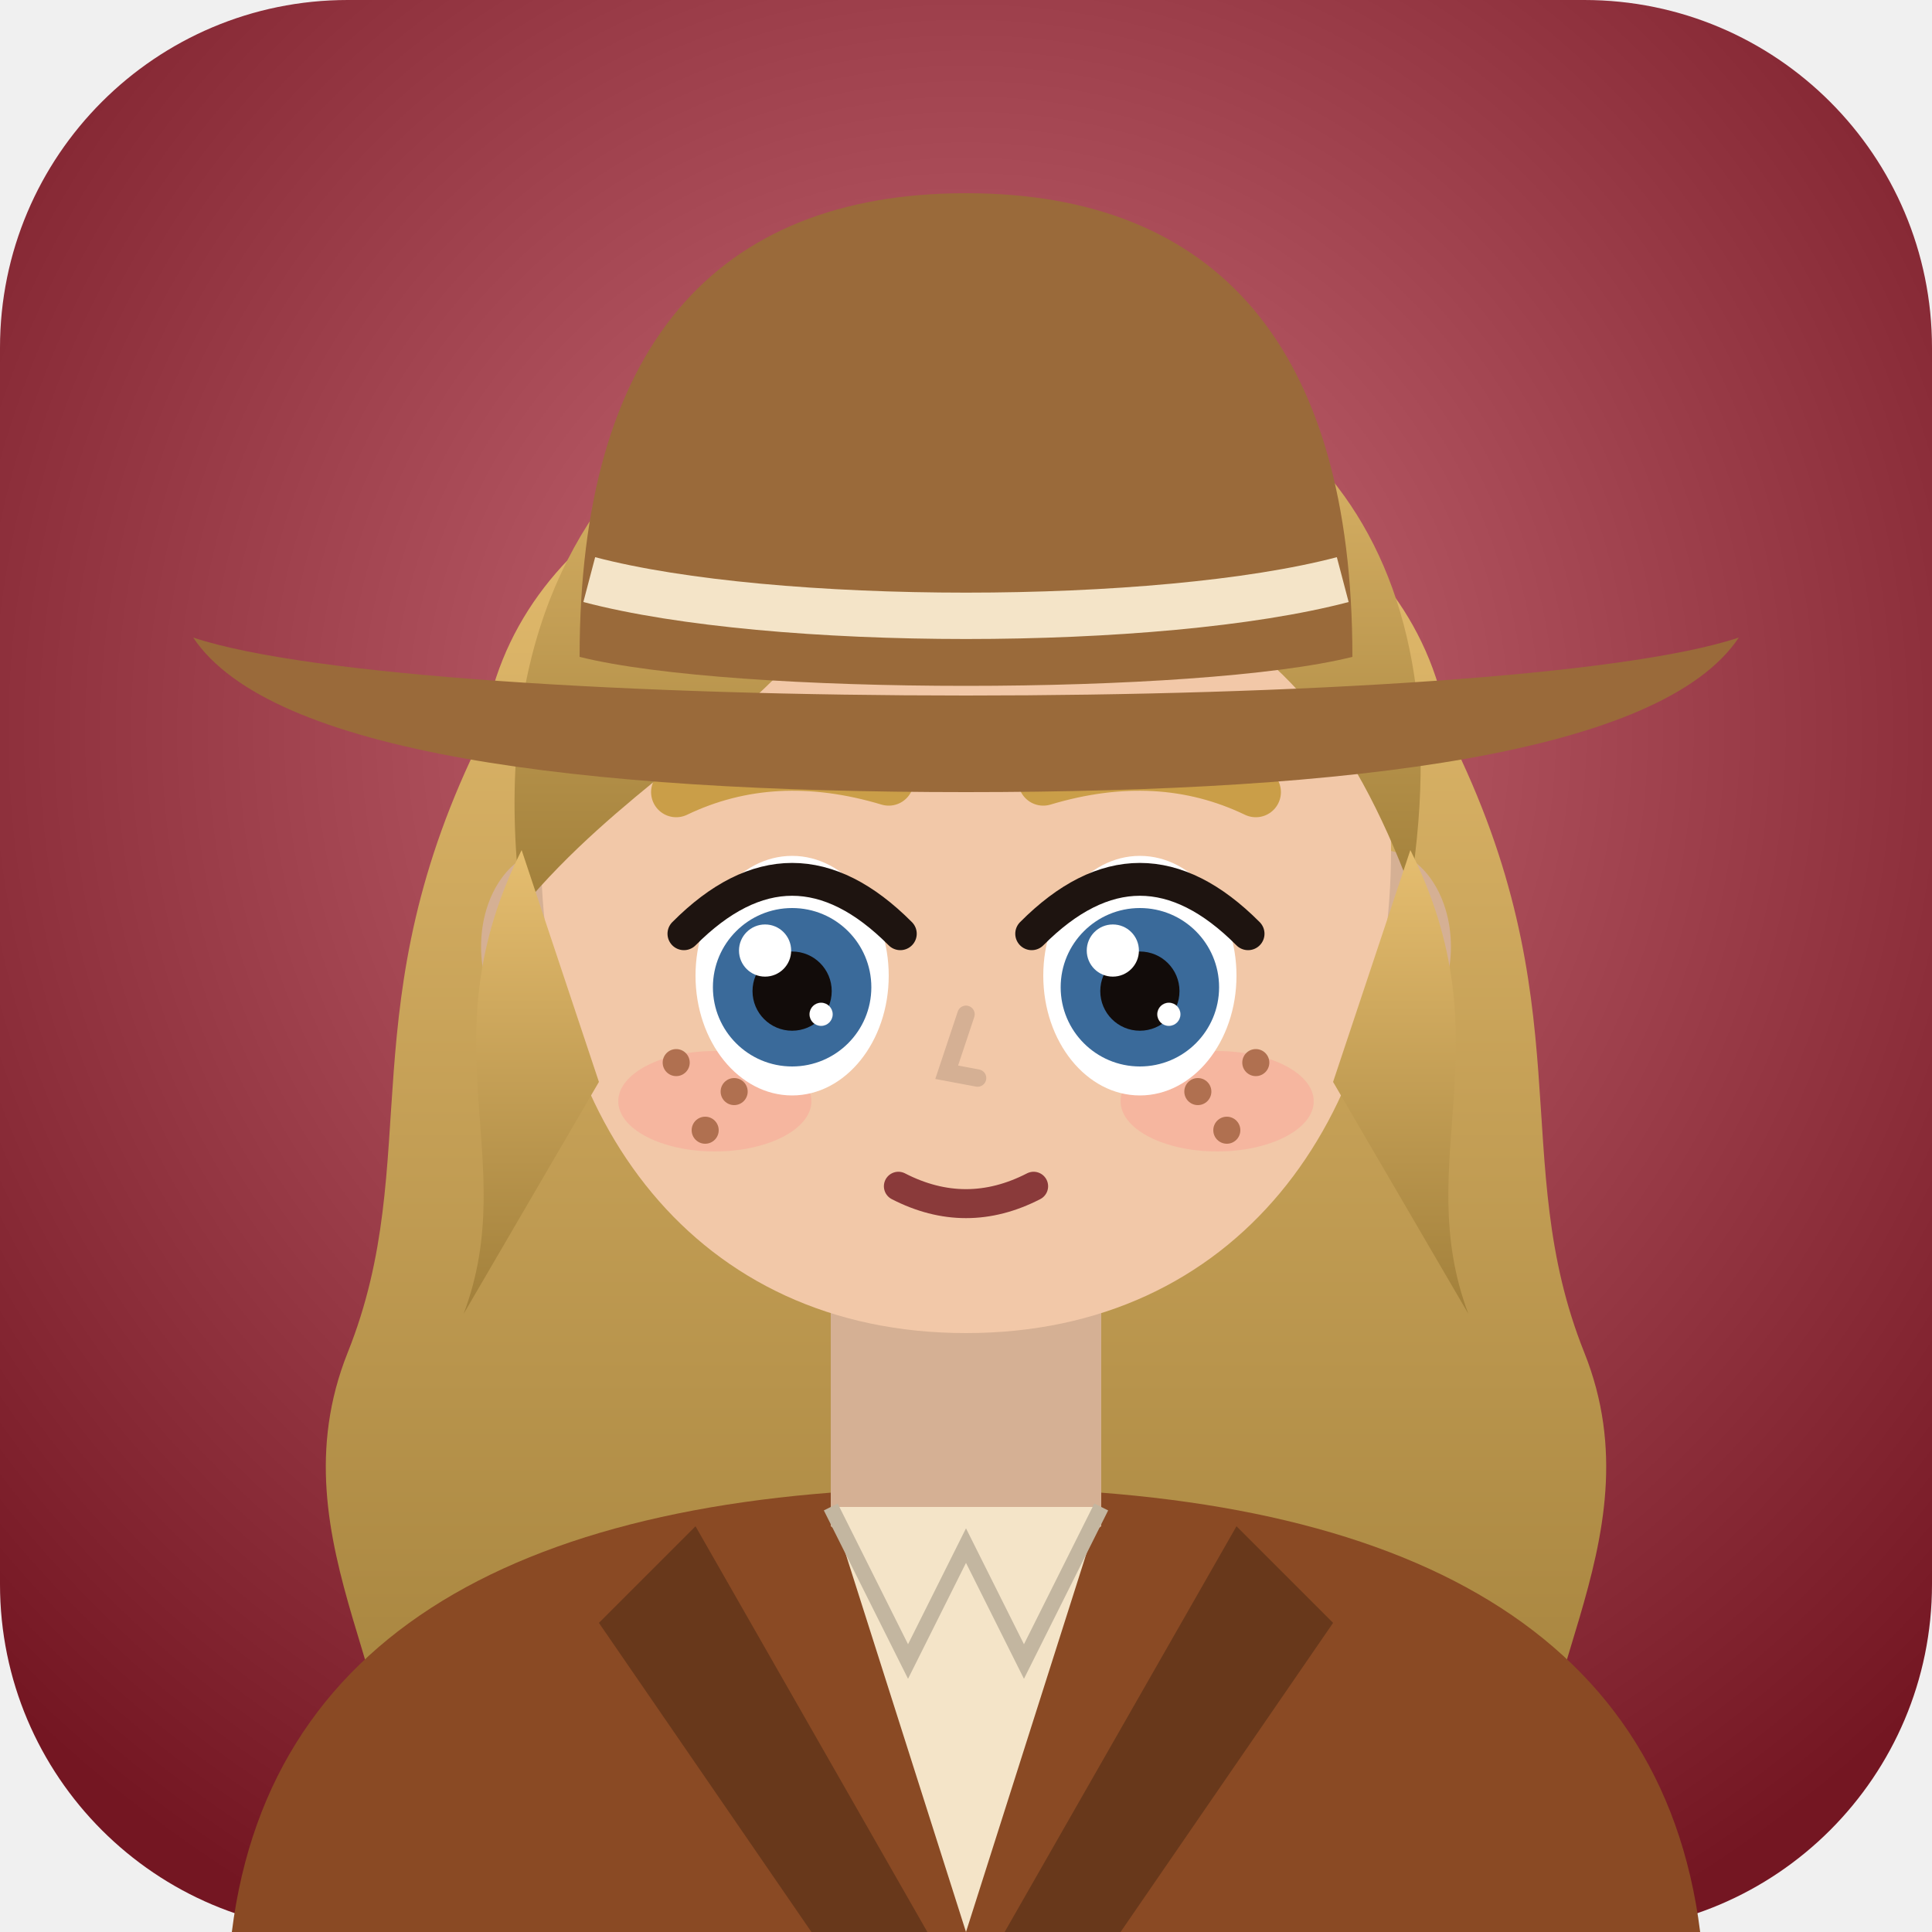
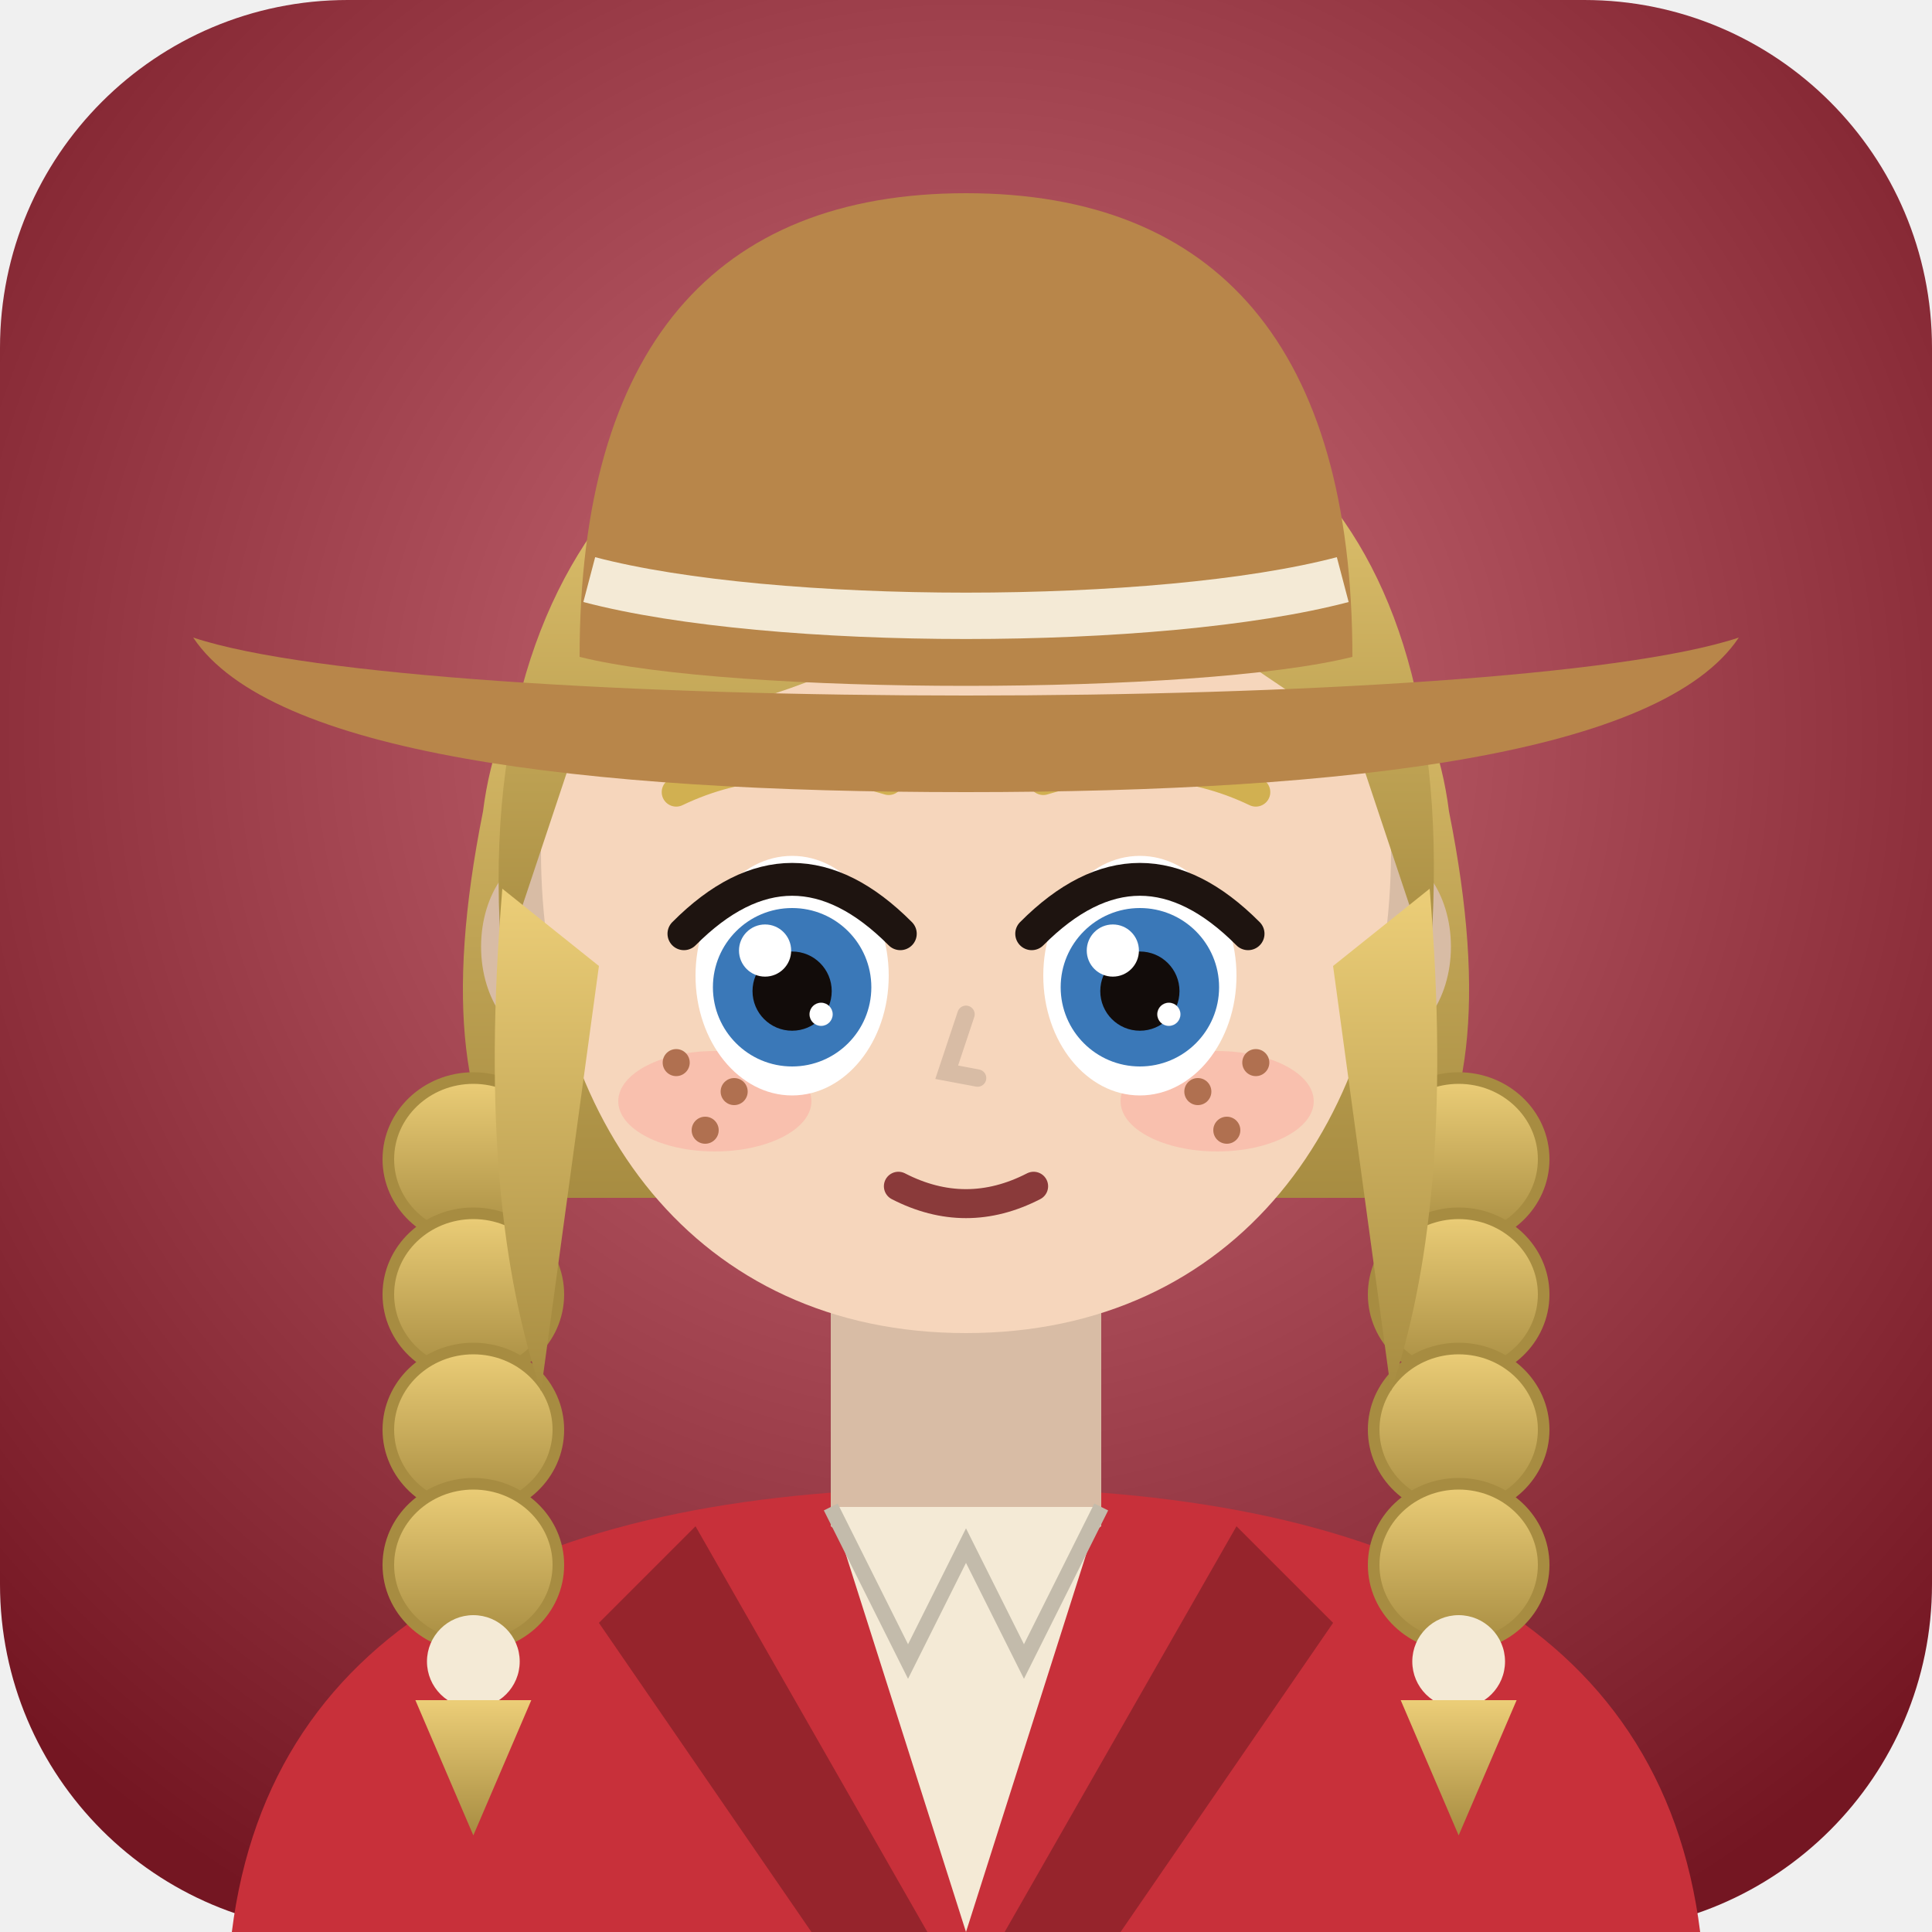
<svg xmlns="http://www.w3.org/2000/svg" class="oface" viewBox="0 0 100 100" width="256" height="256">
  <defs>
    <radialGradient id="fb" cx="50%" cy="38%" r="70%">
      <stop offset="0" stop-color="#cd6f7b" />
      <stop offset="1" stop-color="#741622" />
    </radialGradient>
    <linearGradient id="fh" x1="0" y1="0" x2="0" y2="1">
-       <stop offset="0" stop-color="#e6be70" />
-       <stop offset="1" stop-color="#a17f3a" />
+       <stop offset="0" stop-color="#ecce78" />
+       <stop offset="1" stop-color="#a78c41" />
    </linearGradient>
  </defs>
  <rect width="100" height="100" rx="18" fill="url(#fb)" />
-   <path d="M25 38 C18 52 22 60 18 70 C14 80 22 88 20 96 L80 96 C78 88 86 80 82 70 C78 60 82 52 75 38 C72 16 28 16 25 38 Z" fill="url(#fh)" />
-   <path d="M12 100 C14 84 28 77 50 77 C72 77 86 84 88 100 Z" fill="#8a4a24" />
-   <path d="M43 62 L57 62 L57 79 C53 82 47 82 43 79 Z" fill="#d5b094" />
-   <path d="M43 78 L50 100 L57 78 Z" fill="#f4e4c8" />
-   <path d="M43 78 L47 86 L50 80 L53 86 L57 78" fill="#f4e4c8" stroke="#c3b6a0" stroke-width=".8" />
-   <path d="M36 79 L48 100 L42 100 L31 84 Z M64 79 L52 100 L58 100 L69 84 Z" fill="#68381b" />
-   <ellipse cx="28.5" cy="49" rx="3.6" ry="5" fill="#d5b094" />
-   <ellipse cx="71.5" cy="49" rx="3.6" ry="5" fill="#d5b094" />
-   <path d="M28 44 C28 26 38 21 50 21 C62 21 72 26 72 44 C72 58 64 69 50 69 C36 69 28 58 28 44 Z" fill="#f2c8a8" />
-   <circle cx="28.5" cy="56" r="1.8" fill="#e8d27a" />
-   <circle cx="71.5" cy="56" r="1.8" fill="#e8d27a" />
+   <path d="M25 42 C23 52 24 58 27 62 L73 62 C76 58 77 52 75 42 C72 18 28 18 25 42 Z" fill="url(#fh)" />
+   <path d="M12 100 C14 84 28 77 50 77 C72 77 86 84 88 100 Z" fill="#c8303a" />
+   <path d="M43 62 L57 62 L57 79 C53 82 47 82 43 79 Z" fill="#d8bca5" />
+   <path d="M43 78 L50 100 L57 78 Z" fill="#f4ead6" />
+   <path d="M43 78 L47 86 L50 80 L53 86 L57 78" fill="#f4ead6" stroke="#c3bbab" stroke-width=".8" />
+   <path d="M36 79 L48 100 L42 100 L31 84 Z M64 79 L52 100 L58 100 L69 84 Z" fill="#96242c" />
+   <ellipse cx="24.5" cy="60" rx="4.4" ry="4.2" fill="url(#fh)" stroke="#a78c41" stroke-width=".6" />
+   <ellipse cx="24.5" cy="67" rx="4.4" ry="4.2" fill="url(#fh)" stroke="#a78c41" stroke-width=".6" />
+   <ellipse cx="24.5" cy="74" rx="4.4" ry="4.2" fill="url(#fh)" stroke="#a78c41" stroke-width=".6" />
+   <ellipse cx="24.5" cy="81" rx="4.4" ry="4.2" fill="url(#fh)" stroke="#a78c41" stroke-width=".6" />
+   <circle cx="24.5" cy="86" r="2.4" fill="#f4ead6" />
+   <path d="M21.5 88 L24.5 95 L27.5 88 Z" fill="url(#fh)" />
+   <ellipse cx="75.5" cy="60" rx="4.4" ry="4.2" fill="url(#fh)" stroke="#a78c41" stroke-width=".6" />
+   <ellipse cx="75.5" cy="67" rx="4.4" ry="4.2" fill="url(#fh)" stroke="#a78c41" stroke-width=".6" />
+   <ellipse cx="75.5" cy="74" rx="4.4" ry="4.2" fill="url(#fh)" stroke="#a78c41" stroke-width=".6" />
+   <ellipse cx="75.5" cy="81" rx="4.4" ry="4.2" fill="url(#fh)" stroke="#a78c41" stroke-width=".6" />
+   <circle cx="75.5" cy="86" r="2.4" fill="#f4ead6" />
+   <path d="M72.5 88 L75.5 95 L78.5 88 Z" fill="url(#fh)" />
+   <ellipse cx="28.5" cy="49" rx="3.6" ry="5" fill="#d8bca5" />
+   <ellipse cx="71.5" cy="49" rx="3.6" ry="5" fill="#d8bca5" />
+   <path d="M28 44 C28 26 38 21 50 21 C62 21 72 26 72 44 C72 58 64 69 50 69 C36 69 28 58 28 44 Z" fill="#f6d6bc" />
  <ellipse cx="37" cy="57" rx="5" ry="2.6" fill="#ff8a8a" opacity="0.28" />
  <ellipse cx="63" cy="57" rx="5" ry="2.6" fill="#ff8a8a" opacity="0.28" />
  <circle cx="35" cy="55" r=".7" fill="#b07050" />
  <circle cx="38" cy="56.5" r=".7" fill="#b07050" />
  <circle cx="36.5" cy="58.5" r=".7" fill="#b07050" />
  <circle cx="62" cy="56.5" r=".7" fill="#b07050" />
  <circle cx="65" cy="55" r=".7" fill="#b07050" />
  <circle cx="63.5" cy="58.5" r=".7" fill="#b07050" />
  <ellipse cx="41" cy="50.5" rx="5" ry="6.2" fill="#fff" />
-   <circle cx="41" cy="51.1" r="4.1" fill="#3a6a9a" />
+   <circle cx="41" cy="51.1" r="4.1" fill="#3a78b8" />
  <circle cx="41" cy="51.3" r="2.05" fill="#120c0a" />
  <circle cx="39.6" cy="49.2" r="1.35" fill="#fff" />
  <circle cx="42.5" cy="52.5" r=".6" fill="#fff" />
  <path d="M35.4 48.33 Q41 42.7 46.6 48.33" stroke="#1e1410" stroke-width="1.7" fill="none" stroke-linecap="round" />
  <ellipse cx="59" cy="50.5" rx="5" ry="6.2" fill="#fff" />
-   <circle cx="59" cy="51.1" r="4.1" fill="#3a6a9a" />
+   <circle cx="59" cy="51.1" r="4.1" fill="#3a78b8" />
  <circle cx="59" cy="51.3" r="2.05" fill="#120c0a" />
  <circle cx="57.6" cy="49.2" r="1.35" fill="#fff" />
  <circle cx="60.5" cy="52.5" r=".6" fill="#fff" />
  <path d="M53.4 48.33 Q59 42.7 64.6 48.33" stroke="#1e1410" stroke-width="1.7" fill="none" stroke-linecap="round" />
-   <path d="M35 41 Q40 38.6 46 40.4" stroke="#ca9e48" stroke-width="2.6" fill="none" stroke-linecap="round" />
-   <path d="M54 40.4 Q60 38.6 65 41" stroke="#ca9e48" stroke-width="2.6" fill="none" stroke-linecap="round" />
-   <path d="M50 52.5 l-1 3 l1.6 .3" stroke="#d5b094" stroke-width=".9" fill="none" stroke-linecap="round" />
+   <path d="M35 41 Q40 38.6 46 40.4" stroke="#d1b051" stroke-width="1.5" fill="none" stroke-linecap="round" />
+   <path d="M54 40.4 Q60 38.6 65 41" stroke="#d1b051" stroke-width="1.5" fill="none" stroke-linecap="round" />
+   <path d="M50 52.5 l-1 3 l1.6 .3" stroke="#d8bca5" stroke-width=".9" fill="none" stroke-linecap="round" />
  <path d="M46.5 61.4 Q50 63.2 53.5 61.4" stroke="#8a3a3a" stroke-width="1.5" fill="none" stroke-linecap="round" />
-   <path d="M27 47 C24 24 40 16 52 17 C66 18 76 27 73 46 C70 38 66 33 60 31 C56 36 48 37 42 33 C38 38 32 41 27 47 Z" fill="url(#fh)" />
-   <path d="M27 44 C22 54 27 60 24 68 L31 56 Z M73 44 C78 54 73 60 76 68 L69 56 Z" fill="url(#fh)" />
-   <path d="M10 33 C22 37 78 37 90 33 C86 39 70 41 50 41 C30 41 14 39 10 33 Z" fill="#9a6a3a" />
-   <path d="M30 34 C30 18 37 10 50 10 C63 10 70 18 70 34 C62 36 38 36 30 34 Z" fill="#9a6a3a" />
-   <path d="M30.5 30 C40 32.5 60 32.5 69.5 30" stroke="#f4e4c8" stroke-width="2.4" fill="none" />
+   <path d="M26 50 C24 26 38 18 50 18 C64 18 76 26 74 50 L70 38 C64 34 58 30 54 26 C50 33 40 37 30 38 Z" fill="url(#fh)" />
+   <path d="M26 46 C25 58 26 66 28 72 L31 50 Z M74 46 C75 58 74 66 72 72 L69 50 Z" fill="url(#fh)" />
+   <path d="M10 33 C22 37 78 37 90 33 C86 39 70 41 50 41 C30 41 14 39 10 33 Z" fill="#b8864a" />
+   <path d="M30 34 C30 18 37 10 50 10 C63 10 70 18 70 34 C62 36 38 36 30 34 Z" fill="#b8864a" />
+   <path d="M30.5 30 C40 32.5 60 32.5 69.5 30" stroke="#f4ead6" stroke-width="2.4" fill="none" />
</svg>
